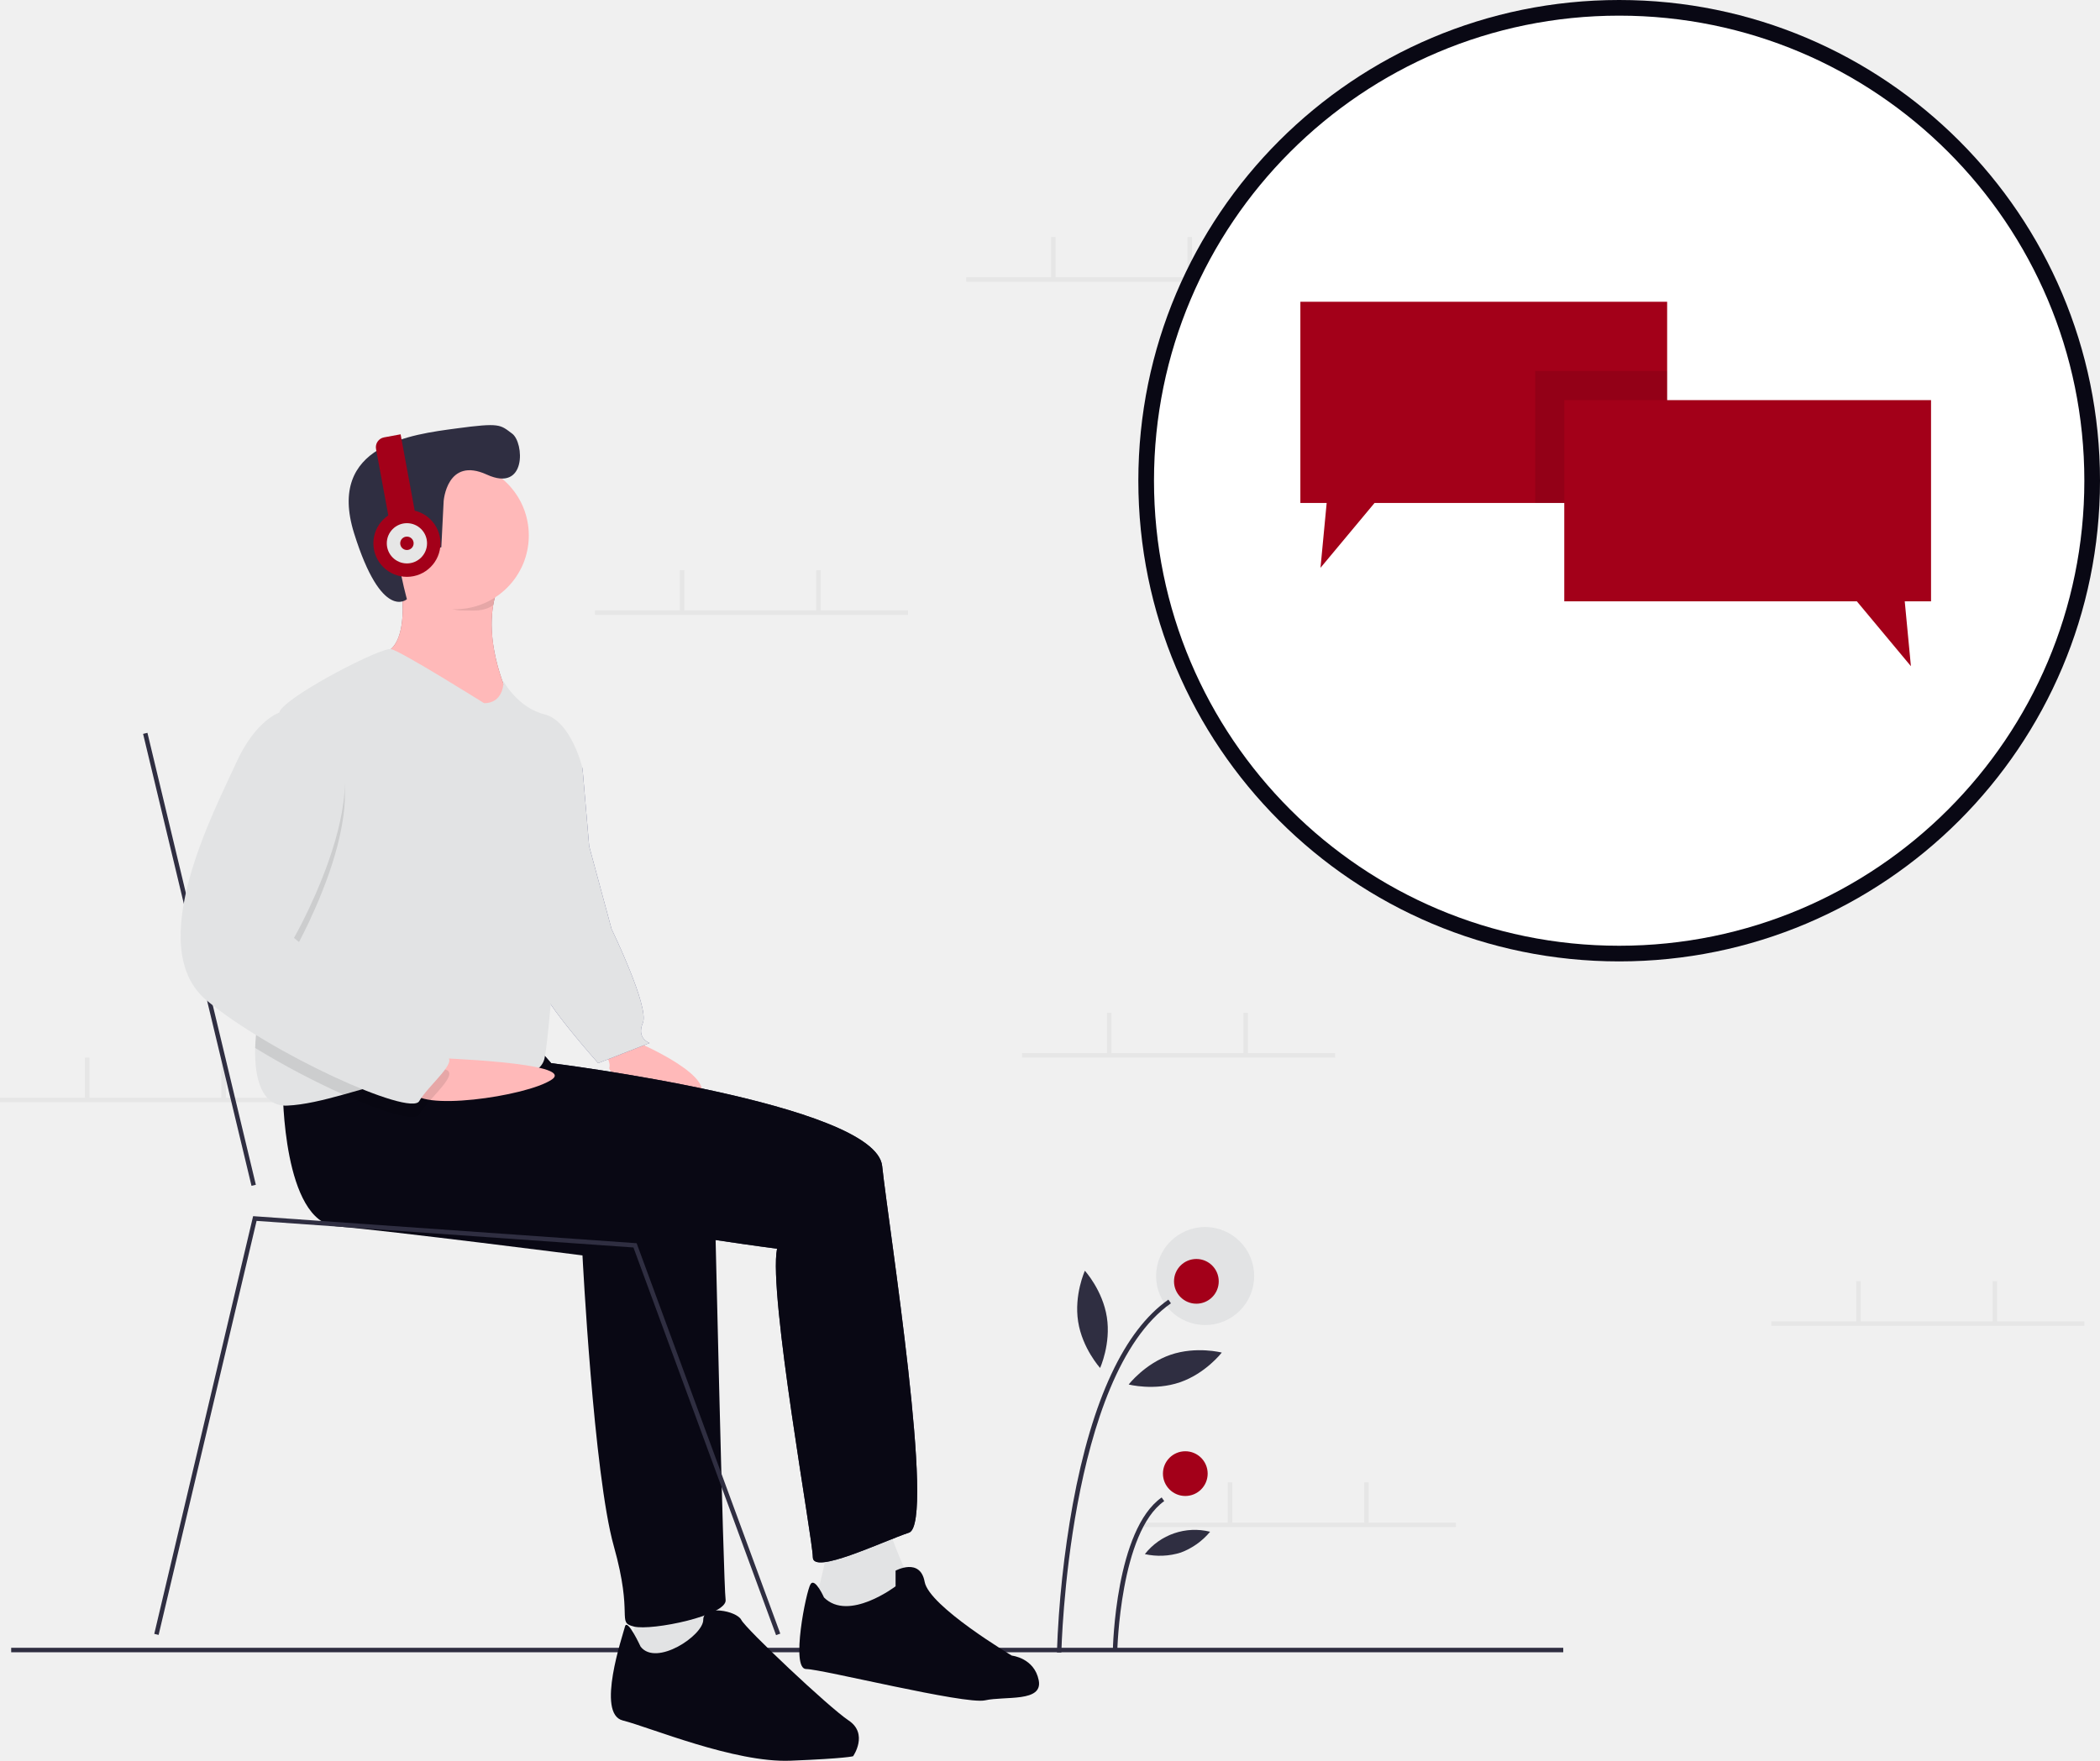
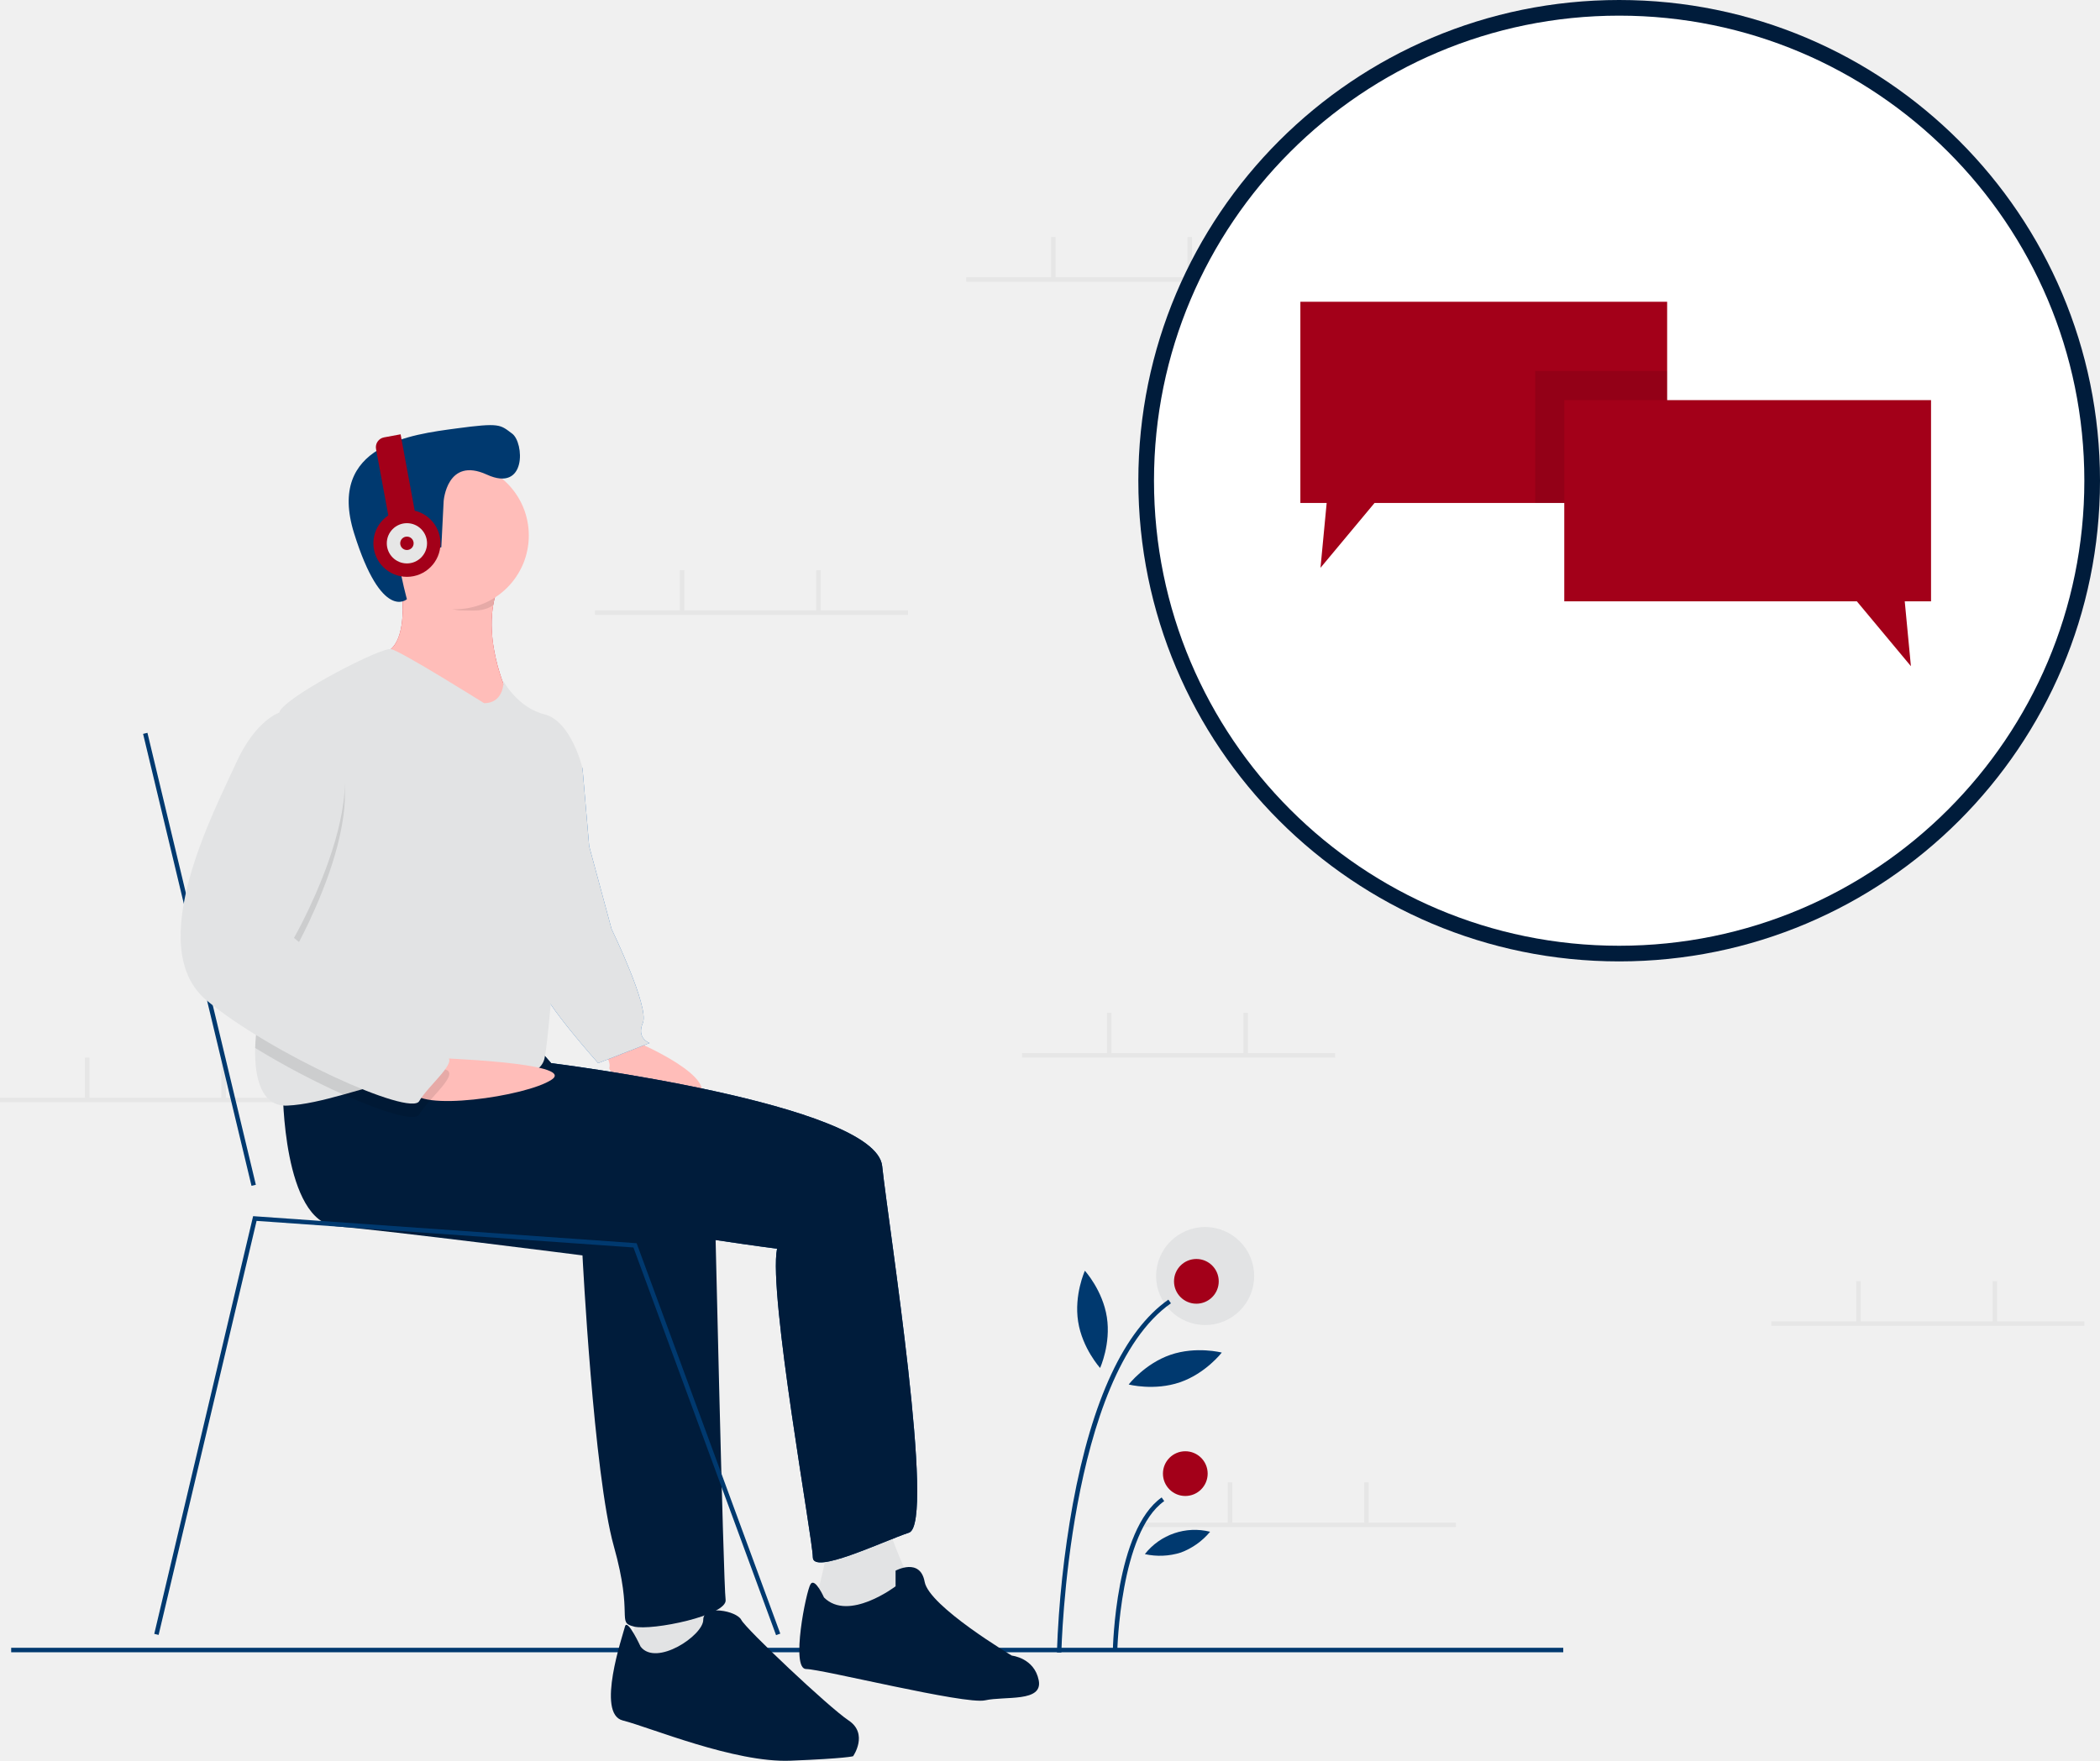
<svg xmlns="http://www.w3.org/2000/svg" width="939" height="787.545" viewBox="0 0 939 787.545">
  <g id="Group_1" data-name="Group 1" transform="translate(-489 -146)">
-     <rect id="Rectangle_33" data-name="Rectangle 33" width="694" height="2" transform="translate(494 883)" fill="#2f2e41" />
+     <rect id="Rectangle_33" data-name="Rectangle 33" width="694" height="2" transform="translate(494 883)" fill="#00396f" />
    <rect id="Rectangle_4" data-name="Rectangle 4" width="140" height="2" transform="translate(921 270)" fill="#e6e6e6" />
    <rect id="Rectangle_5" data-name="Rectangle 5" width="2" height="18.5" transform="translate(959 252)" fill="#e6e6e6" />
    <rect id="Rectangle_6" data-name="Rectangle 6" width="2" height="18.5" transform="translate(1020 252)" fill="#e6e6e6" />
    <rect id="Rectangle_7" data-name="Rectangle 7" width="140" height="2" transform="translate(1000 827)" fill="#e6e6e6" />
    <rect id="Rectangle_8" data-name="Rectangle 8" width="2" height="18.5" transform="translate(1038 809)" fill="#e6e6e6" />
    <rect id="Rectangle_9" data-name="Rectangle 9" width="2" height="18.5" transform="translate(1099 809)" fill="#e6e6e6" />
    <rect id="Rectangle_10" data-name="Rectangle 10" width="140" height="2" transform="translate(1281 737)" fill="#e6e6e6" />
    <rect id="Rectangle_11" data-name="Rectangle 11" width="2" height="18.5" transform="translate(1319 719)" fill="#e6e6e6" />
    <rect id="Rectangle_12" data-name="Rectangle 12" width="2" height="18.5" transform="translate(1380 719)" fill="#e6e6e6" />
    <rect id="Rectangle_14" data-name="Rectangle 14" width="2" height="18.5" transform="translate(1330 490)" fill="#e6e6e6" />
    <rect id="Rectangle_22" data-name="Rectangle 22" width="140" height="2" transform="translate(946 617)" fill="#e6e6e6" />
    <rect id="Rectangle_23" data-name="Rectangle 23" width="2" height="18.5" transform="translate(984 599)" fill="#e6e6e6" />
    <rect id="Rectangle_24" data-name="Rectangle 24" width="2" height="18.5" transform="translate(1045 599)" fill="#e6e6e6" />
    <rect id="Rectangle_25" data-name="Rectangle 25" width="140" height="2" transform="translate(755 419)" fill="#e6e6e6" />
    <rect id="Rectangle_26" data-name="Rectangle 26" width="2" height="18.5" transform="translate(793 401)" fill="#e6e6e6" />
    <rect id="Rectangle_27" data-name="Rectangle 27" width="2" height="18.5" transform="translate(854 401)" fill="#e6e6e6" />
    <rect id="Rectangle_28" data-name="Rectangle 28" width="140" height="2" transform="translate(489 637)" fill="#e6e6e6" />
    <rect id="Rectangle_29" data-name="Rectangle 29" width="2" height="18.5" transform="translate(527 619)" fill="#e6e6e6" />
    <rect id="Rectangle_30" data-name="Rectangle 30" width="2" height="18.5" transform="translate(588 619)" fill="#e6e6e6" />
-     <circle id="Ellipse_2" data-name="Ellipse 2" cx="215" cy="215" r="215" transform="translate(998 146)" fill="#090814" />
-     <rect id="Rectangle_31" data-name="Rectangle 31" width="2.001" height="207.872" transform="translate(552.98 474.235) rotate(-13.486)" fill="#2f2e41" />
-     <path id="Path_1" data-name="Path 1" d="M411.952,521s41,17,28,27-40-12-39-15-4-10-4-10Z" transform="translate(360.5 90.5)" fill="#ffb9b9" />
-     <path id="Path_2" data-name="Path 2" d="M375.952,387l13,12,3,35,10,37s17,35,14,42,3,9,3,9l-23,9s-25-28-25-34S375.952,387,375.952,387Z" transform="translate(360.5 90.5)" fill="#575a88" />
+     <circle id="Ellipse_2" data-name="Ellipse 2" cx="215" cy="215" r="215" transform="translate(998 146)" fill="#001c3b" />
+     <rect id="Rectangle_31" data-name="Rectangle 31" width="2.001" height="207.872" transform="translate(552.98 474.235) rotate(-13.486)" fill="#00396f" />
+     <path id="Path_1" data-name="Path 1" d="M411.952,521s41,17,28,27-40-12-39-15-4-10-4-10Z" transform="translate(360.5 90.5)" fill="#ffbdb9" />
+     <path id="Path_2" data-name="Path 2" d="M375.952,387l13,12,3,35,10,37s17,35,14,42,3,9,3,9l-23,9s-25-28-25-34S375.952,387,375.952,387Z" transform="translate(360.5 90.5)" fill="#206fbf" />
    <path id="Path_3" data-name="Path 3" d="M375.952,387l13,12,3,35,10,37s17,35,14,42,3,9,3,9l-23,9s-25-28-25-34S375.952,387,375.952,387Z" transform="translate(360.5 90.5)" fill="#e2e3e4" />
    <path id="Path_4" data-name="Path 4" d="M498.952,747s-5,23-6,25,19,9,19,9l24-17s-10-22-10-26Z" transform="translate(360.5 90.5)" fill="#e2e3e4" />
-     <path id="Path_5" data-name="Path 5" d="M367.952,523l7,8s145,18,148,46,24,160,12,164-43,19-43,11-20-118-16-138c0,0-173-22-177-47s4-36,4-36Z" transform="translate(360.5 90.5)" fill="#2f2e41" />
-     <path id="Path_6" data-name="Path 6" d="M367.952,523l7,8s145,18,148,46,24,160,12,164-43,19-43,11-20-118-16-138c0,0-173-22-177-47s4-36,4-36Z" transform="translate(360.5 90.5)" fill="#090814" />
-     <path id="Path_7" data-name="Path 7" d="M496.952,770s-4-9-6-6-9,38-2,38,71,16,80,14,26,1,24-9-12-11-12-11-37-22-39-33-13-5-13-5v7S507.952,781,496.952,770Z" transform="translate(360.5 90.5)" fill="#090814" />
-     <path id="Path_8" data-name="Path 8" d="M306.952,311s7,34-8,37,19,23,19,23l22,12,16-16s-14.5-29.5-3.5-51.5S306.952,311,306.952,311Z" transform="translate(360.5 90.5)" fill="#9f616a" />
-     <path id="Path_9" data-name="Path 9" d="M355.952,367l-16,16-22-12s-34-20-19-23c9.65-1.93,10.19-16.69,9.36-26.97a93,93,0,0,0-1.36-10.03s56.5-17.5,45.5,4.5a38.361,38.361,0,0,0-3.44,10.76C345.642,346.03,355.952,367,355.952,367Z" transform="translate(360.5 90.5)" fill="#ffb9b9" />
+     <path id="Path_5" data-name="Path 5" d="M367.952,523l7,8s145,18,148,46,24,160,12,164-43,19-43,11-20-118-16-138c0,0-173-22-177-47s4-36,4-36Z" transform="translate(360.5 90.5)" fill="#00396f" />
+     <path id="Path_6" data-name="Path 6" d="M367.952,523l7,8s145,18,148,46,24,160,12,164-43,19-43,11-20-118-16-138c0,0-173-22-177-47s4-36,4-36Z" transform="translate(360.5 90.5)" fill="#001c3b" />
+     <path id="Path_7" data-name="Path 7" d="M496.952,770s-4-9-6-6-9,38-2,38,71,16,80,14,26,1,24-9-12-11-12-11-37-22-39-33-13-5-13-5v7S507.952,781,496.952,770Z" transform="translate(360.5 90.5)" fill="#001c3b" />
+     <path id="Path_8" data-name="Path 8" d="M306.952,311s7,34-8,37,19,23,19,23l22,12,16-16s-14.5-29.5-3.5-51.5S306.952,311,306.952,311Z" transform="translate(360.5 90.5)" fill="#d8283b" />
+     <path id="Path_9" data-name="Path 9" d="M355.952,367l-16,16-22-12s-34-20-19-23c9.65-1.93,10.19-16.69,9.36-26.97a93,93,0,0,0-1.36-10.03s56.5-17.5,45.5,4.5a38.361,38.361,0,0,0-3.44,10.76C345.642,346.03,355.952,367,355.952,367Z" transform="translate(360.5 90.5)" fill="#ffbdb9" />
    <path id="Path_10" data-name="Path 10" d="M283.452,720.5v23h38l3-9-4-24Z" transform="translate(489 146)" fill="#e2e3e4" />
-     <path id="Path_11" data-name="Path 11" d="M254.952,543s0,59,24,61,110,13,110,13,5,98,14,130,1,34,9,36,42-5,41-12-5-184-5-184,9-38-111-56Z" transform="translate(360.5 90.5)" fill="#090814" />
-     <path id="Path_12" data-name="Path 12" d="M414.952,792s-6-13-7-9-13,39-1,42,50,19,75,18,28-2,28-2,7-10-2-16-46-41-48-45-17-7-17,0S421.952,801,414.952,792Z" transform="translate(360.5 90.5)" fill="#090814" />
+     <path id="Path_11" data-name="Path 11" d="M254.952,543s0,59,24,61,110,13,110,13,5,98,14,130,1,34,9,36,42-5,41-12-5-184-5-184,9-38-111-56Z" transform="translate(360.5 90.5)" fill="#001c3b" />
+     <path id="Path_12" data-name="Path 12" d="M414.952,792s-6-13-7-9-13,39-1,42,50,19,75,18,28-2,28-2,7-10-2-16-46-41-48-45-17-7-17,0S421.952,801,414.952,792Z" transform="translate(360.5 90.5)" fill="#001c3b" />
    <path id="Path_13" data-name="Path 13" d="M352.452,315.5a38.361,38.361,0,0,0-3.44,10.76c-4.98,3.01-8.31,2.24-14.56,2.24-9.27,0-13.01-11.85-19-18-.47-5.71-8.5.5-8.5.5S363.452,293.5,352.452,315.5Z" transform="translate(360.5 90.5)" opacity="0.1" />
-     <circle id="Ellipse_3" data-name="Ellipse 3" cx="33" cy="33" r="33" transform="translate(659.452 352.5)" fill="#ffb9b9" />
+     <circle id="Ellipse_3" data-name="Ellipse 3" cx="33" cy="33" r="33" transform="translate(659.452 352.5)" fill="#ffbdb9" />
    <path id="Path_14" data-name="Path 14" d="M388.952,399s-5,36-8,49-7,73-9,81-14,10-38,7a45.092,45.092,0,0,0-4.54-.34c-14.78-.47-31.69,5.06-47.34,9.4-9,2.5-17.59,4.6-25.12,4.94-11.4.52-14.74-12.12-14.35-25.8.37-12.73,3.98-26.38,7.35-31.2,6.07-8.68.1-86.61,2.34-112.31v-.01c.34-3.92.87-6.62,1.66-7.68,6-8,45-28,49.37-27.19S344.952,370,344.952,370c9,0,8.71-9.76,8.71-9.76s6.29,11.76,18.29,14.76S388.952,399,388.952,399Z" transform="translate(360.5 90.5)" fill="#e2e3e4" />
-     <path id="Path_15" data-name="Path 15" d="M322.1,528.643s64.416,2.051,53.132,9.7S313.952,553,312.952,543,322.1,528.643,322.1,528.643Z" transform="translate(360.5 90.5)" fill="#ffb9b9" />
+     <path id="Path_15" data-name="Path 15" d="M322.1,528.643s64.416,2.051,53.132,9.7S313.952,553,312.952,543,322.1,528.643,322.1,528.643Z" transform="translate(360.5 90.5)" fill="#ffbdb9" />
    <path id="Path_16" data-name="Path 16" d="M329.412,535.66c.21,3.84-10.12,12.49-13.46,18.34-1.85,3.24-16.17-1.03-33.88-8.94A347.406,347.406,0,0,1,242.6,524.2c.37-12.73,3.98-26.38,7.35-31.2,6.07-8.68.1-86.61,2.34-112.31v-.01a11.084,11.084,0,0,1,1.66-.68h12c41,19-6,101-6,101s62,51,68,53A1.8,1.8,0,0,1,329.412,535.66Z" transform="translate(360.5 90.5)" opacity="0.1" />
    <path id="Path_17" data-name="Path 17" d="M265.952,374h-12s-11,3-20,23-42,82-13,106,91,52,95,45,18-18,12-20-68-53-68-53S306.952,393,265.952,374Z" transform="translate(360.5 90.5)" fill="#e2e3e4" />
-     <path id="Path_18" data-name="Path 18" d="M326.875,279.644s1.448-20.048,19.314-11.873,16.7-14.357,11.3-18.338-5.228-4.967-24.974-2.3-58.082,7.177-45.686,46.881,23.622,29.49,23.622,29.49-9.853-35.728.13-28.921l9.983,6.807,5.268-1.116Z" transform="translate(360.5 90.5)" fill="#2f2e41" />
-     <path id="Path_19" data-name="Path 19" d="M347.014,731.345,283.237,557.952,114.729,546.058,70.925,731.23l-1.946-.46,44.2-186.828.847.061,170.645,12.045.224.607,64,174Z" transform="translate(489 146)" fill="#2f2e41" />
+     <path id="Path_18" data-name="Path 18" d="M326.875,279.644s1.448-20.048,19.314-11.873,16.7-14.357,11.3-18.338-5.228-4.967-24.974-2.3-58.082,7.177-45.686,46.881,23.622,29.49,23.622,29.49-9.853-35.728.13-28.921l9.983,6.807,5.268-1.116Z" transform="translate(360.5 90.5)" fill="#00396f" />
+     <path id="Path_19" data-name="Path 19" d="M347.014,731.345,283.237,557.952,114.729,546.058,70.925,731.23l-1.946-.46,44.2-186.828.847.061,170.645,12.045.224.607,64,174Z" transform="translate(489 146)" fill="#00396f" />
    <circle id="Ellipse_5" data-name="Ellipse 5" cx="21.92" cy="21.92" r="21.92" transform="translate(1005.952 694.804)" fill="#e2e3e4" />
-     <path id="Path_20" data-name="Path 20" d="M603.083,794.618l-2-.039a463.829,463.829,0,0,1,7.1-66.287c8.648-46.881,23.029-77.67,42.743-91.512l1.148,1.637C606.022,670.75,603.106,793.382,603.083,794.618Z" transform="translate(360.5 90.5)" fill="#2f2e41" />
-     <path id="Path_21" data-name="Path 21" d="M628.083,794.139l-2-.039c.043-2.215,1.293-54.414,21.843-68.842l1.148,1.637C629.354,740.741,628.093,793.607,628.083,794.139Z" transform="translate(360.5 90.5)" fill="#2f2e41" />
+     <path id="Path_20" data-name="Path 20" d="M603.083,794.618l-2-.039a463.829,463.829,0,0,1,7.1-66.287c8.648-46.881,23.029-77.67,42.743-91.512l1.148,1.637C606.022,670.75,603.106,793.382,603.083,794.618Z" transform="translate(360.5 90.5)" fill="#00396f" />
+     <path id="Path_21" data-name="Path 21" d="M628.083,794.139l-2-.039c.043-2.215,1.293-54.414,21.843-68.842l1.148,1.637C629.354,740.741,628.093,793.607,628.083,794.139Z" transform="translate(360.5 90.5)" fill="#00396f" />
    <circle id="Ellipse_7" data-name="Ellipse 7" cx="10" cy="10" r="10" transform="translate(1013.952 709.098)" fill="#a30019" />
    <circle id="Ellipse_8" data-name="Ellipse 8" cx="10" cy="10" r="10" transform="translate(1009 795.098)" fill="#a30019" />
-     <path id="Path_22" data-name="Path 22" d="M623.422,644.593c1.879,12-3.019,22.741-3.019,22.741s-7.945-8.726-9.825-20.73,3.019-22.741,3.019-22.741S621.542,632.589,623.422,644.593Z" transform="translate(360.5 90.5)" fill="#2f2e41" />
-     <path id="Path_23" data-name="Path 23" d="M656.109,673.746c-11.493,3.942-22.919.99-22.919.99s7.208-9.344,18.7-13.286,22.919-.99,22.919-.99S667.6,669.8,656.109,673.746Z" transform="translate(360.5 90.5)" fill="#2f2e41" />
-     <path id="Path_24" data-name="Path 24" d="M656.478,749.908a31.135,31.135,0,0,1-16.064.694,28.374,28.374,0,0,1,29.172-10.006A31.135,31.135,0,0,1,656.478,749.908Z" transform="translate(360.5 90.5)" fill="#2f2e41" />
+     <path id="Path_22" data-name="Path 22" d="M623.422,644.593c1.879,12-3.019,22.741-3.019,22.741s-7.945-8.726-9.825-20.73,3.019-22.741,3.019-22.741S621.542,632.589,623.422,644.593Z" transform="translate(360.5 90.5)" fill="#00396f" />
+     <path id="Path_23" data-name="Path 23" d="M656.109,673.746c-11.493,3.942-22.919.99-22.919.99s7.208-9.344,18.7-13.286,22.919-.99,22.919-.99S667.6,669.8,656.109,673.746Z" transform="translate(360.5 90.5)" fill="#00396f" />
+     <path id="Path_24" data-name="Path 24" d="M656.478,749.908a31.135,31.135,0,0,1-16.064.694,28.374,28.374,0,0,1,29.172-10.006A31.135,31.135,0,0,1,656.478,749.908Z" transform="translate(360.5 90.5)" fill="#00396f" />
    <path id="Path_25" data-name="Path 25" d="M303.932,250.5h7.52v41h-12V254.98A4.479,4.479,0,0,1,303.932,250.5Z" transform="translate(316.353 150.497) rotate(-10.466)" fill="#a30019" />
    <circle id="Ellipse_9" data-name="Ellipse 9" cx="15" cy="15" r="15" transform="translate(655.952 374)" fill="#a30019" />
    <circle id="Ellipse_10" data-name="Ellipse 10" cx="9" cy="9" r="9" transform="translate(661.952 380)" fill="#e6e6e6" />
    <circle id="Ellipse_15" data-name="Ellipse 15" cx="208" cy="208" r="208" transform="translate(1005 153)" fill="#fff" />
    <circle id="Ellipse_11" data-name="Ellipse 11" cx="3" cy="3" r="3" transform="translate(667.952 386)" fill="#a30019" />
    <path id="Path_26" data-name="Path 26" d="M745.452,134.956v90H614.622l-24.17,29,2.76-29h-11.76v-90Z" transform="translate(489 146)" fill="#a30019" />
    <rect id="Rectangle_32" data-name="Rectangle 32" width="59" height="59" transform="translate(1175.452 311.956)" opacity="0.1" />
    <path id="Path_27" data-name="Path 27" d="M699.452,178.956h164v90H851.69l2.762,29-24.167-29H699.452Z" transform="translate(489 146)" fill="#a30019" />
  </g>
</svg>
